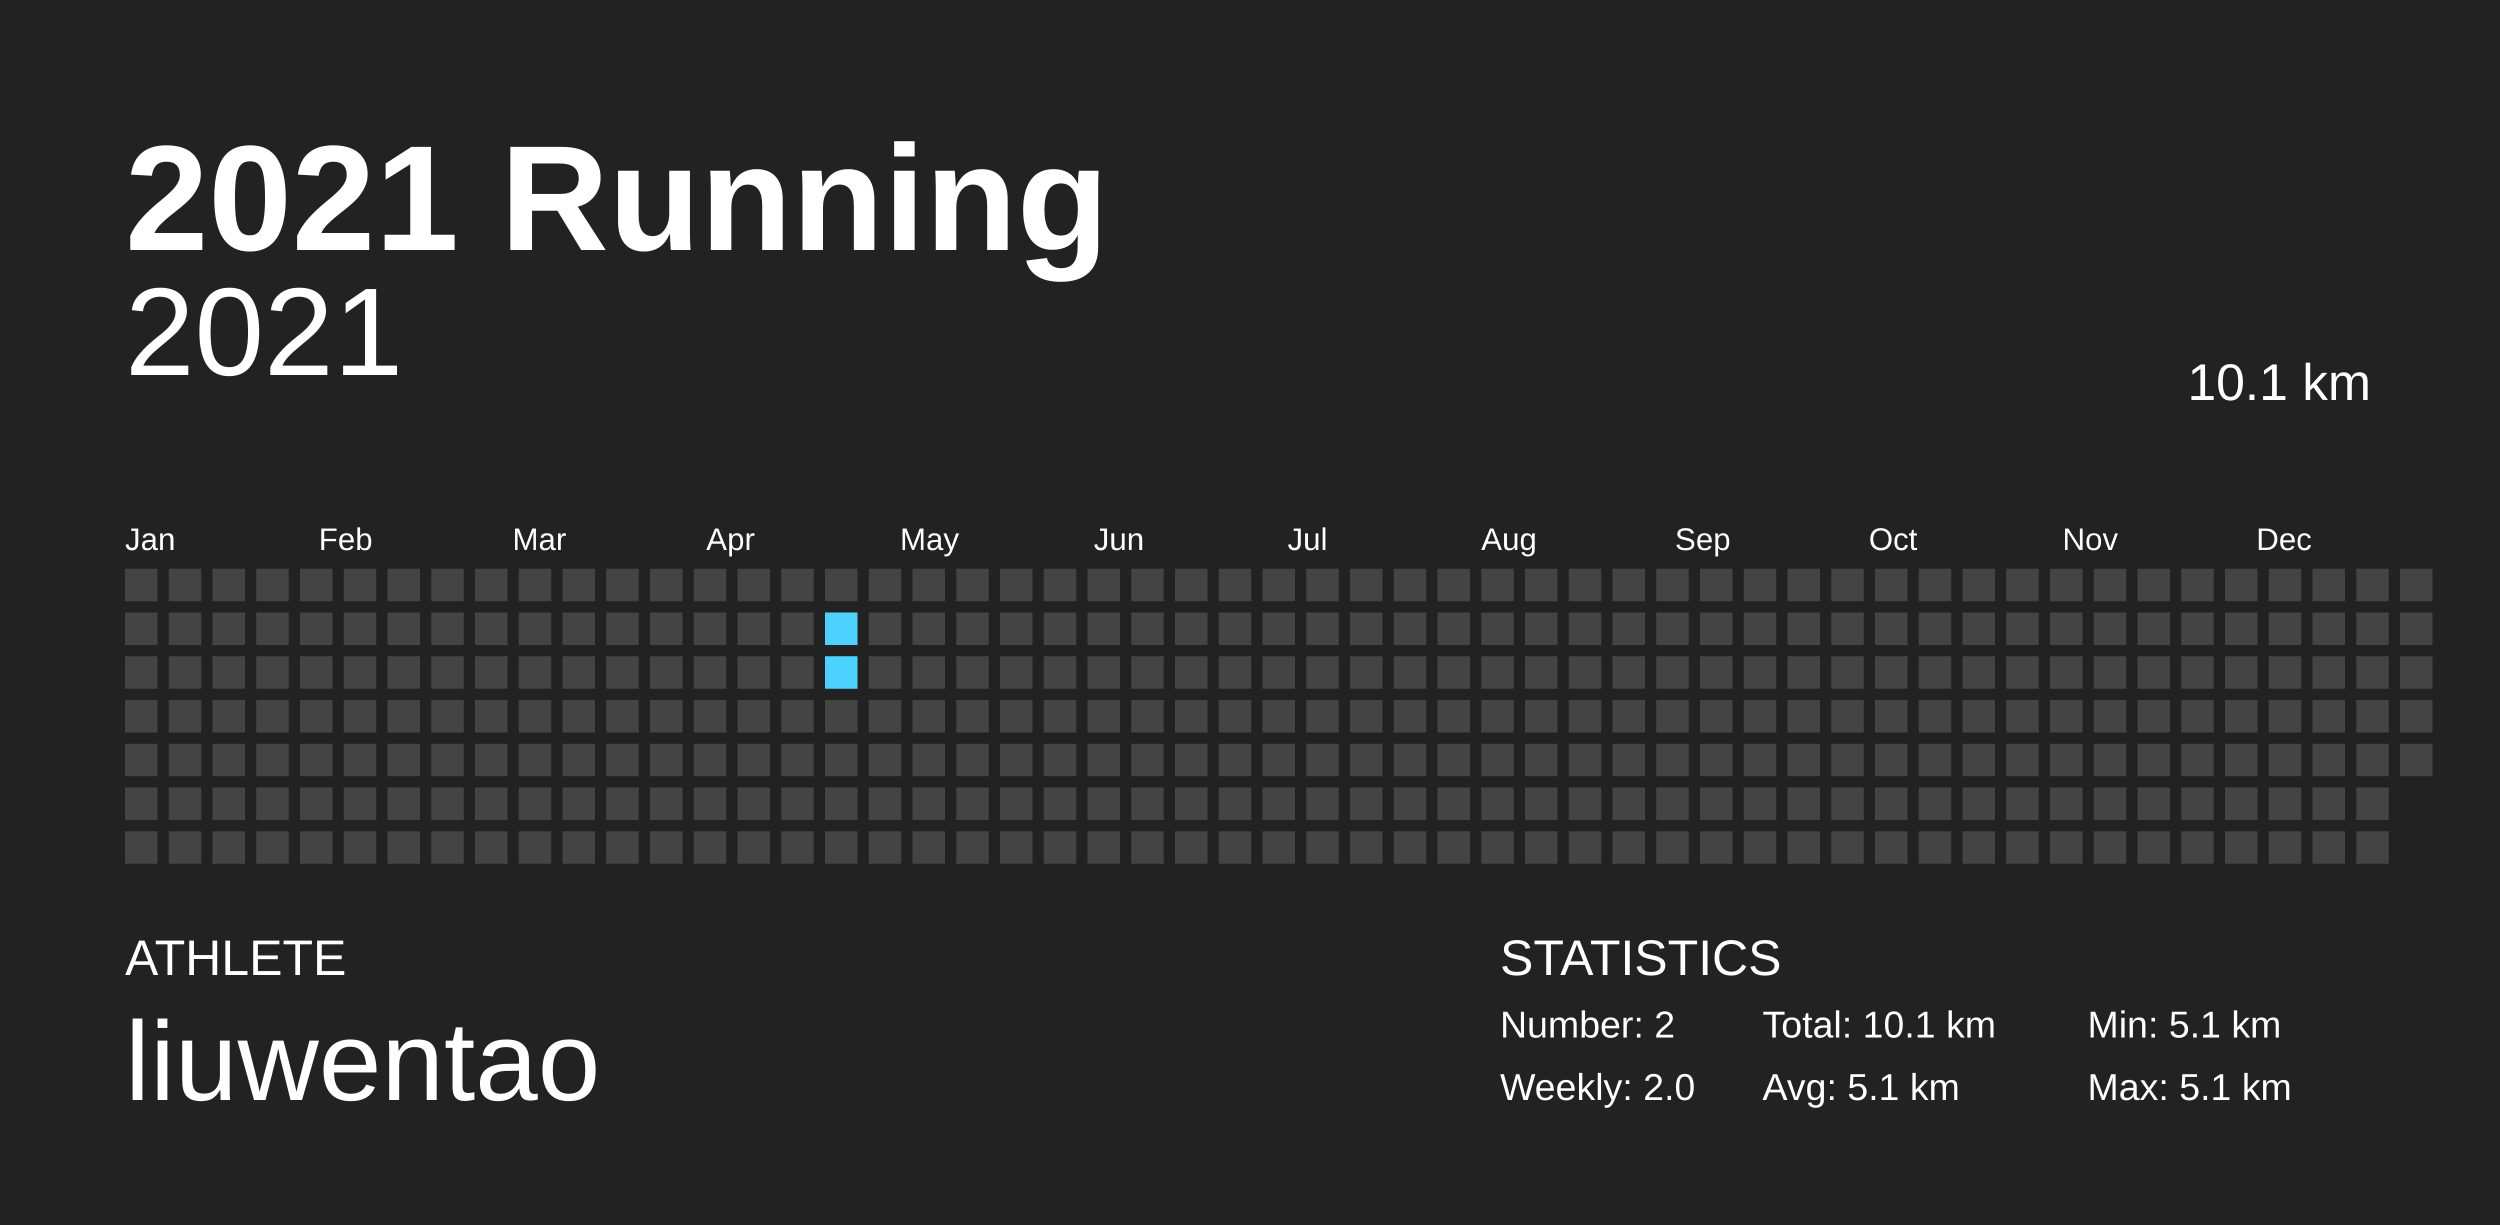
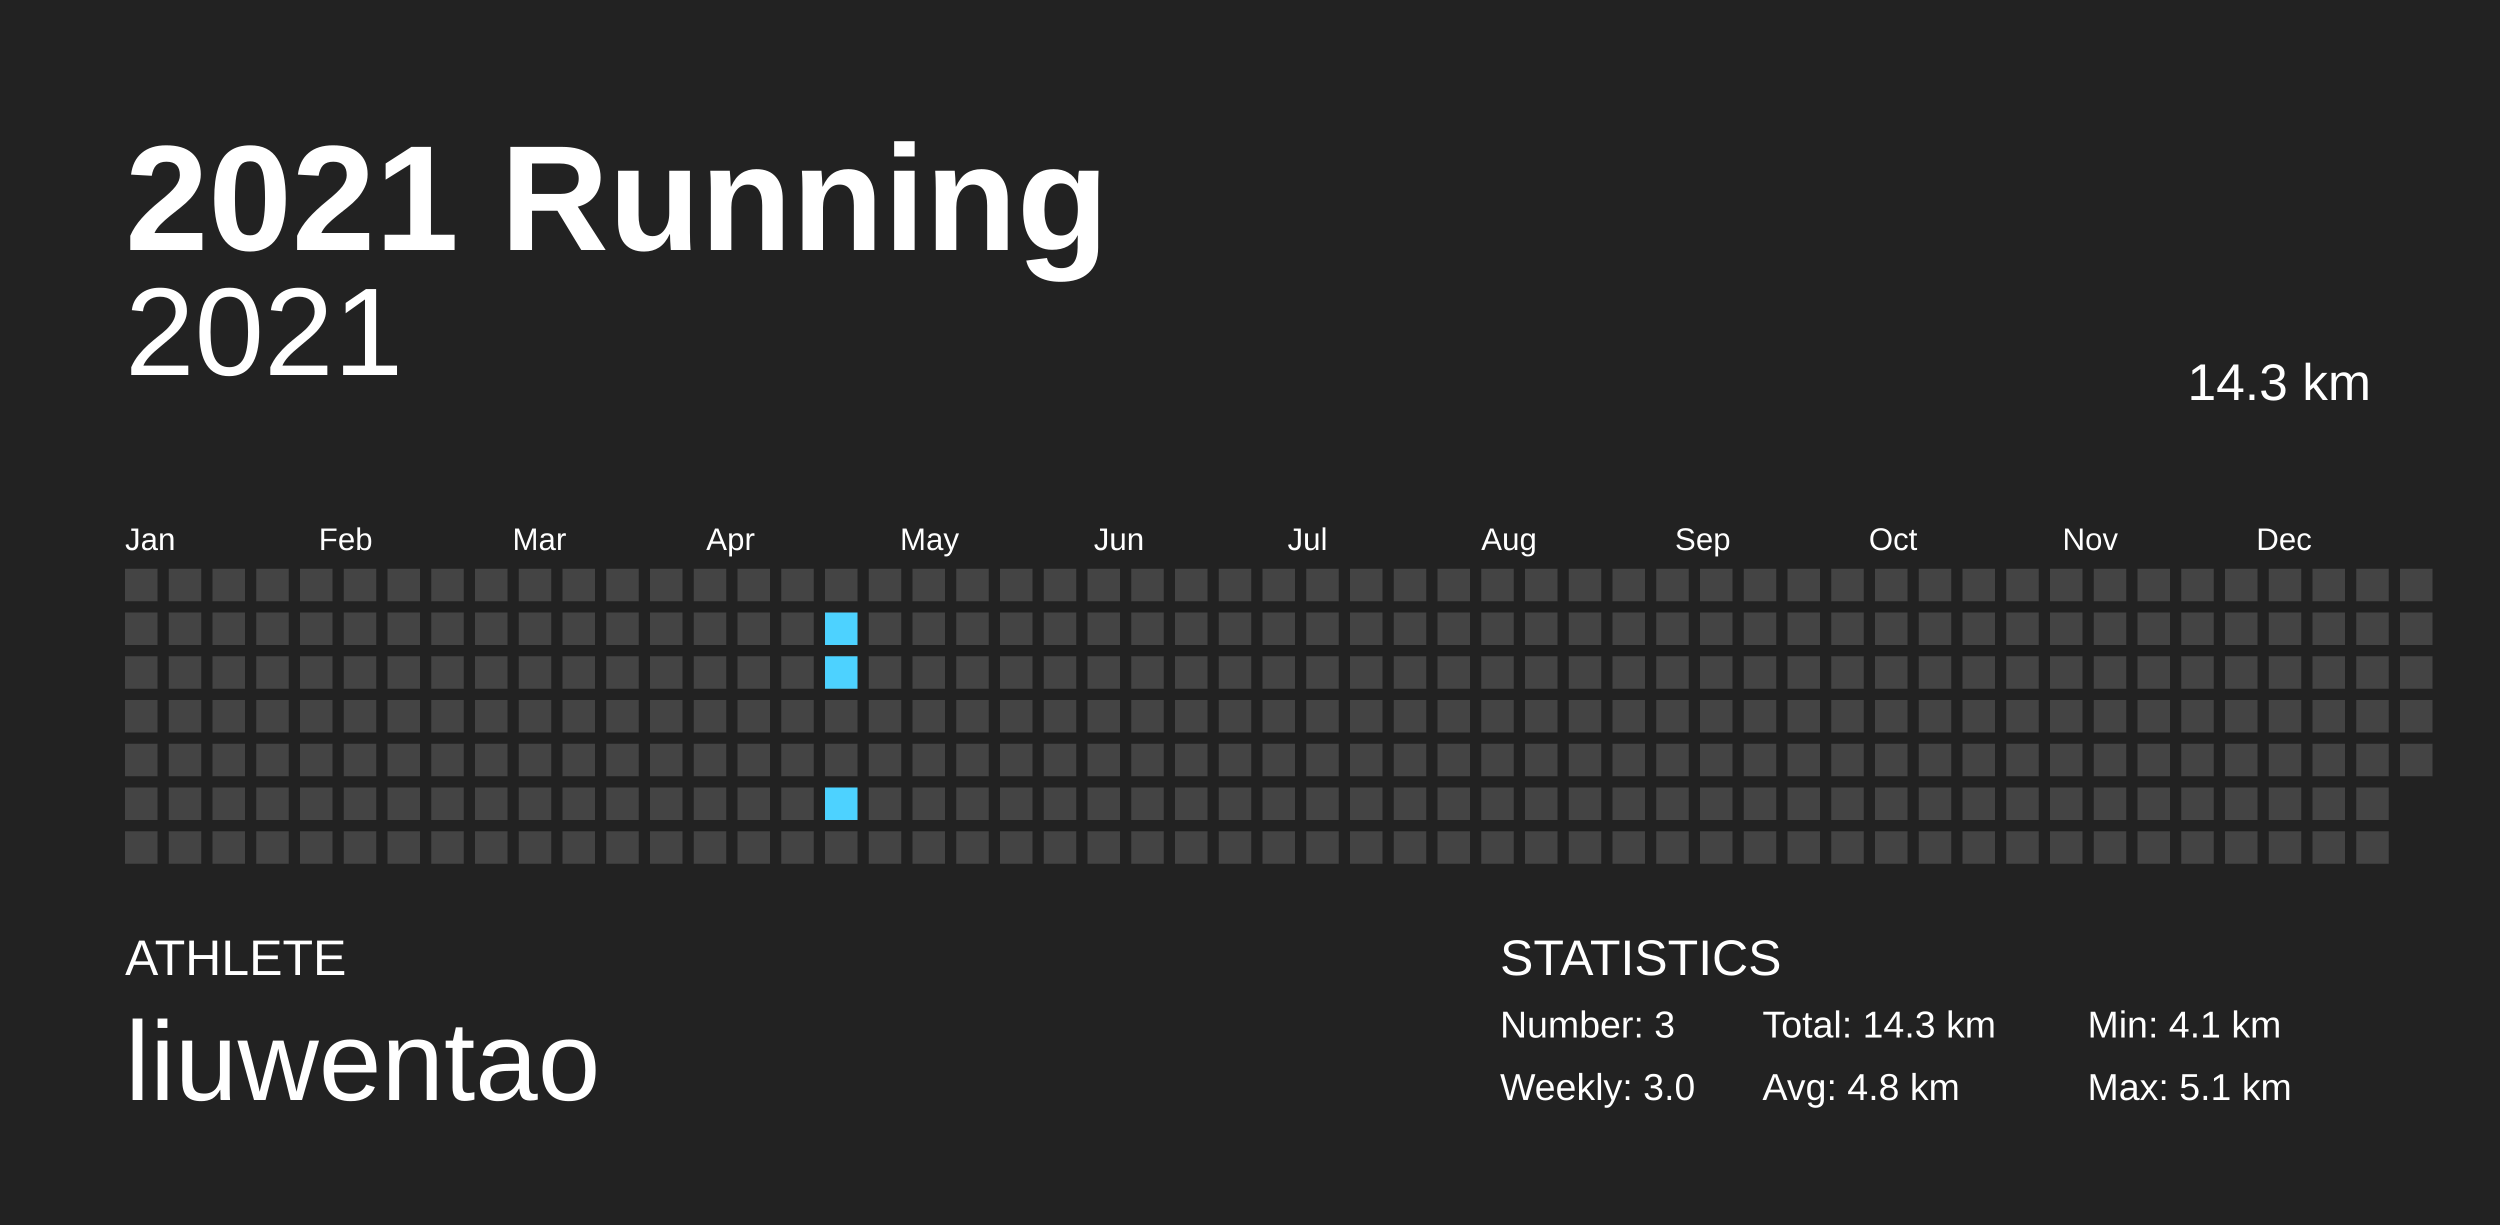
<svg xmlns="http://www.w3.org/2000/svg" baseProfile="full" height="98mm" version="1.1" viewBox="0,0,200,98" width="200mm">
  <defs />
  <rect fill="#222222" height="98" width="200" x="0" y="0" />
  <text fill="#FFFFFF" style="font-size:12px; font-family:Arial; font-weight:bold;" x="10" y="20">2021 Running</text>
  <text fill="#FFFFFF" style="font-size:4px; font-family:Arial" x="10" y="78">ATHLETE</text>
  <text fill="#FFFFFF" style="font-size:9px; font-family:Arial" x="10" y="88">liuwentao</text>
  <text fill="#FFFFFF" style="font-size:4px; font-family:Arial" x="120" y="78">STATISTICS</text>
-   <text fill="#FFFFFF" style="font-size:3px; font-family:Arial" x="120" y="83">Number: 2</text>
-   <text fill="#FFFFFF" style="font-size:3px; font-family:Arial" x="120" y="88">Weekly: 2.0</text>
-   <text fill="#FFFFFF" style="font-size:3px; font-family:Arial" x="141" y="83">Total: 10.1 km</text>
-   <text fill="#FFFFFF" style="font-size:3px; font-family:Arial" x="141" y="88">Avg: 5.1 km</text>
-   <text fill="#FFFFFF" style="font-size:3px; font-family:Arial" x="167" y="83">Min: 5.1 km</text>
+   <text fill="#FFFFFF" style="font-size:3px; font-family:Arial" x="120" y="83">Number: 3</text>
+   <text fill="#FFFFFF" style="font-size:3px; font-family:Arial" x="120" y="88">Weekly: 3.0</text>
+   <text fill="#FFFFFF" style="font-size:3px; font-family:Arial" x="141" y="83">Total: 14.3 km</text>
+   <text fill="#FFFFFF" style="font-size:3px; font-family:Arial" x="141" y="88">Avg: 4.8 km</text>
+   <text fill="#FFFFFF" style="font-size:3px; font-family:Arial" x="167" y="83">Min: 4.1 km</text>
  <text fill="#FFFFFF" style="font-size:3px; font-family:Arial" x="167" y="88">Max: 5.1 km</text>
  <text alignment-baseline="hanging" fill="#FFFFFF" style="font-size:10.0px; font-family:Arial;" x="10" y="30">2021</text>
-   <text alignment-baseline="hanging" fill="#FFFFFF" style="font-size:4.125px; font-family:Arial;" x="175" y="32">10.1 km</text>
+   <text alignment-baseline="hanging" fill="#FFFFFF" style="font-size:4.125px; font-family:Arial;" x="175" y="32">14.3 km</text>
  <text fill="#FFFFFF" style="font-size:2.5px; font-family:Arial" x="10.0" y="44">Jan</text>
  <text fill="#FFFFFF" style="font-size:2.5px; font-family:Arial" x="25.5" y="44">Feb</text>
  <text fill="#FFFFFF" style="font-size:2.5px; font-family:Arial" x="41.0" y="44">Mar</text>
  <text fill="#FFFFFF" style="font-size:2.5px; font-family:Arial" x="56.5" y="44">Apr</text>
  <text fill="#FFFFFF" style="font-size:2.5px; font-family:Arial" x="72.0" y="44">May</text>
  <text fill="#FFFFFF" style="font-size:2.5px; font-family:Arial" x="87.5" y="44">Jun</text>
  <text fill="#FFFFFF" style="font-size:2.5px; font-family:Arial" x="103.0" y="44">Jul</text>
  <text fill="#FFFFFF" style="font-size:2.5px; font-family:Arial" x="118.5" y="44">Aug</text>
  <text fill="#FFFFFF" style="font-size:2.5px; font-family:Arial" x="134.0" y="44">Sep</text>
  <text fill="#FFFFFF" style="font-size:2.5px; font-family:Arial" x="149.5" y="44">Oct</text>
  <text fill="#FFFFFF" style="font-size:2.5px; font-family:Arial" x="165.0" y="44">Nov</text>
  <text fill="#FFFFFF" style="font-size:2.5px; font-family:Arial" x="180.5" y="44">Dec</text>
  <rect fill="#444444" height="2.6" width="2.6" x="10.0" y="45.5" />
  <rect fill="#444444" height="2.6" width="2.6" x="10.0" y="49.0" />
  <rect fill="#444444" height="2.6" width="2.6" x="10.0" y="52.5" />
  <rect fill="#444444" height="2.6" width="2.6" x="10.0" y="56.0" />
  <rect fill="#444444" height="2.6" width="2.6" x="10.0" y="59.5" />
  <rect fill="#444444" height="2.6" width="2.6" x="10.0" y="63.0" />
  <rect fill="#444444" height="2.6" width="2.6" x="10.0" y="66.5" />
  <rect fill="#444444" height="2.6" width="2.6" x="13.5" y="45.5" />
  <rect fill="#444444" height="2.6" width="2.6" x="13.5" y="49.0" />
  <rect fill="#444444" height="2.6" width="2.6" x="13.5" y="52.5" />
  <rect fill="#444444" height="2.6" width="2.6" x="13.5" y="56.0" />
  <rect fill="#444444" height="2.6" width="2.6" x="13.5" y="59.5" />
  <rect fill="#444444" height="2.6" width="2.6" x="13.5" y="63.0" />
  <rect fill="#444444" height="2.6" width="2.6" x="13.5" y="66.5" />
  <rect fill="#444444" height="2.6" width="2.6" x="17.0" y="45.5" />
  <rect fill="#444444" height="2.6" width="2.6" x="17.0" y="49.0" />
  <rect fill="#444444" height="2.6" width="2.6" x="17.0" y="52.5" />
  <rect fill="#444444" height="2.6" width="2.6" x="17.0" y="56.0" />
  <rect fill="#444444" height="2.6" width="2.6" x="17.0" y="59.5" />
  <rect fill="#444444" height="2.6" width="2.6" x="17.0" y="63.0" />
  <rect fill="#444444" height="2.6" width="2.6" x="17.0" y="66.5" />
  <rect fill="#444444" height="2.6" width="2.6" x="20.5" y="45.5" />
  <rect fill="#444444" height="2.6" width="2.6" x="20.5" y="49.0" />
  <rect fill="#444444" height="2.6" width="2.6" x="20.5" y="52.5" />
  <rect fill="#444444" height="2.6" width="2.6" x="20.5" y="56.0" />
  <rect fill="#444444" height="2.6" width="2.6" x="20.5" y="59.5" />
  <rect fill="#444444" height="2.6" width="2.6" x="20.5" y="63.0" />
  <rect fill="#444444" height="2.6" width="2.6" x="20.5" y="66.5" />
  <rect fill="#444444" height="2.6" width="2.6" x="24.0" y="45.5" />
  <rect fill="#444444" height="2.6" width="2.6" x="24.0" y="49.0" />
  <rect fill="#444444" height="2.6" width="2.6" x="24.0" y="52.5" />
  <rect fill="#444444" height="2.6" width="2.6" x="24.0" y="56.0" />
  <rect fill="#444444" height="2.6" width="2.6" x="24.0" y="59.5" />
  <rect fill="#444444" height="2.6" width="2.6" x="24.0" y="63.0" />
  <rect fill="#444444" height="2.6" width="2.6" x="24.0" y="66.5" />
  <rect fill="#444444" height="2.6" width="2.6" x="27.5" y="45.5" />
  <rect fill="#444444" height="2.6" width="2.6" x="27.5" y="49.0" />
  <rect fill="#444444" height="2.6" width="2.6" x="27.5" y="52.5" />
  <rect fill="#444444" height="2.6" width="2.6" x="27.5" y="56.0" />
  <rect fill="#444444" height="2.6" width="2.6" x="27.5" y="59.5" />
  <rect fill="#444444" height="2.6" width="2.6" x="27.5" y="63.0" />
  <rect fill="#444444" height="2.6" width="2.6" x="27.5" y="66.5" />
  <rect fill="#444444" height="2.6" width="2.6" x="31.0" y="45.5" />
  <rect fill="#444444" height="2.6" width="2.6" x="31.0" y="49.0" />
  <rect fill="#444444" height="2.6" width="2.6" x="31.0" y="52.5" />
  <rect fill="#444444" height="2.6" width="2.6" x="31.0" y="56.0" />
  <rect fill="#444444" height="2.6" width="2.6" x="31.0" y="59.5" />
  <rect fill="#444444" height="2.6" width="2.6" x="31.0" y="63.0" />
  <rect fill="#444444" height="2.6" width="2.6" x="31.0" y="66.5" />
  <rect fill="#444444" height="2.6" width="2.6" x="34.5" y="45.5" />
  <rect fill="#444444" height="2.6" width="2.6" x="34.5" y="49.0" />
  <rect fill="#444444" height="2.6" width="2.6" x="34.5" y="52.5" />
  <rect fill="#444444" height="2.6" width="2.6" x="34.5" y="56.0" />
  <rect fill="#444444" height="2.6" width="2.6" x="34.5" y="59.5" />
  <rect fill="#444444" height="2.6" width="2.6" x="34.5" y="63.0" />
  <rect fill="#444444" height="2.6" width="2.6" x="34.5" y="66.5" />
  <rect fill="#444444" height="2.6" width="2.6" x="38.0" y="45.5" />
  <rect fill="#444444" height="2.6" width="2.6" x="38.0" y="49.0" />
  <rect fill="#444444" height="2.6" width="2.6" x="38.0" y="52.5" />
  <rect fill="#444444" height="2.6" width="2.6" x="38.0" y="56.0" />
  <rect fill="#444444" height="2.6" width="2.6" x="38.0" y="59.5" />
  <rect fill="#444444" height="2.6" width="2.6" x="38.0" y="63.0" />
  <rect fill="#444444" height="2.6" width="2.6" x="38.0" y="66.5" />
  <rect fill="#444444" height="2.6" width="2.6" x="41.5" y="45.5" />
  <rect fill="#444444" height="2.6" width="2.6" x="41.5" y="49.0" />
  <rect fill="#444444" height="2.6" width="2.6" x="41.5" y="52.5" />
  <rect fill="#444444" height="2.6" width="2.6" x="41.5" y="56.0" />
  <rect fill="#444444" height="2.6" width="2.6" x="41.5" y="59.5" />
  <rect fill="#444444" height="2.6" width="2.6" x="41.5" y="63.0" />
  <rect fill="#444444" height="2.6" width="2.6" x="41.5" y="66.5" />
  <rect fill="#444444" height="2.6" width="2.6" x="45.0" y="45.5" />
  <rect fill="#444444" height="2.6" width="2.6" x="45.0" y="49.0" />
  <rect fill="#444444" height="2.6" width="2.6" x="45.0" y="52.5" />
  <rect fill="#444444" height="2.6" width="2.6" x="45.0" y="56.0" />
  <rect fill="#444444" height="2.6" width="2.6" x="45.0" y="59.5" />
  <rect fill="#444444" height="2.6" width="2.6" x="45.0" y="63.0" />
  <rect fill="#444444" height="2.6" width="2.6" x="45.0" y="66.5" />
  <rect fill="#444444" height="2.6" width="2.6" x="48.5" y="45.5" />
  <rect fill="#444444" height="2.6" width="2.6" x="48.5" y="49.0" />
  <rect fill="#444444" height="2.6" width="2.6" x="48.5" y="52.5" />
  <rect fill="#444444" height="2.6" width="2.6" x="48.5" y="56.0" />
  <rect fill="#444444" height="2.6" width="2.6" x="48.5" y="59.5" />
  <rect fill="#444444" height="2.6" width="2.6" x="48.5" y="63.0" />
  <rect fill="#444444" height="2.6" width="2.6" x="48.5" y="66.5" />
  <rect fill="#444444" height="2.6" width="2.6" x="52.0" y="45.5" />
  <rect fill="#444444" height="2.6" width="2.6" x="52.0" y="49.0" />
  <rect fill="#444444" height="2.6" width="2.6" x="52.0" y="52.5" />
  <rect fill="#444444" height="2.6" width="2.6" x="52.0" y="56.0" />
  <rect fill="#444444" height="2.6" width="2.6" x="52.0" y="59.5" />
  <rect fill="#444444" height="2.6" width="2.6" x="52.0" y="63.0" />
  <rect fill="#444444" height="2.6" width="2.6" x="52.0" y="66.5" />
  <rect fill="#444444" height="2.6" width="2.6" x="55.5" y="45.5" />
  <rect fill="#444444" height="2.6" width="2.6" x="55.5" y="49.0" />
  <rect fill="#444444" height="2.6" width="2.6" x="55.5" y="52.5" />
  <rect fill="#444444" height="2.6" width="2.6" x="55.5" y="56.0" />
  <rect fill="#444444" height="2.6" width="2.6" x="55.5" y="59.5" />
  <rect fill="#444444" height="2.6" width="2.6" x="55.5" y="63.0" />
  <rect fill="#444444" height="2.6" width="2.6" x="55.5" y="66.5" />
  <rect fill="#444444" height="2.6" width="2.6" x="59.0" y="45.5" />
  <rect fill="#444444" height="2.6" width="2.6" x="59.0" y="49.0" />
  <rect fill="#444444" height="2.6" width="2.6" x="59.0" y="52.5" />
  <rect fill="#444444" height="2.6" width="2.6" x="59.0" y="56.0" />
  <rect fill="#444444" height="2.6" width="2.6" x="59.0" y="59.5" />
  <rect fill="#444444" height="2.6" width="2.6" x="59.0" y="63.0" />
  <rect fill="#444444" height="2.6" width="2.6" x="59.0" y="66.5" />
  <rect fill="#444444" height="2.6" width="2.6" x="62.5" y="45.5" />
  <rect fill="#444444" height="2.6" width="2.6" x="62.5" y="49.0" />
  <rect fill="#444444" height="2.6" width="2.6" x="62.5" y="52.5" />
  <rect fill="#444444" height="2.6" width="2.6" x="62.5" y="56.0" />
  <rect fill="#444444" height="2.6" width="2.6" x="62.5" y="59.5" />
  <rect fill="#444444" height="2.6" width="2.6" x="62.5" y="63.0" />
  <rect fill="#444444" height="2.6" width="2.6" x="62.5" y="66.5" />
  <rect fill="#444444" height="2.6" width="2.6" x="66.0" y="45.5" />
  <rect fill="#4dd2ff" height="2.6" width="2.6" x="66.0" y="49.0" />
  <rect fill="#4dd2ff" height="2.6" width="2.6" x="66.0" y="52.5" />
  <rect fill="#444444" height="2.6" width="2.6" x="66.0" y="56.0" />
  <rect fill="#444444" height="2.6" width="2.6" x="66.0" y="59.5" />
-   <rect fill="#444444" height="2.6" width="2.6" x="66.0" y="63.0" />
+   <rect fill="#4dd2ff" height="2.6" width="2.6" x="66.0" y="63.0" />
  <rect fill="#444444" height="2.6" width="2.6" x="66.0" y="66.5" />
  <rect fill="#444444" height="2.6" width="2.6" x="69.5" y="45.5" />
  <rect fill="#444444" height="2.6" width="2.6" x="69.5" y="49.0" />
  <rect fill="#444444" height="2.6" width="2.6" x="69.5" y="52.5" />
  <rect fill="#444444" height="2.6" width="2.6" x="69.5" y="56.0" />
  <rect fill="#444444" height="2.6" width="2.6" x="69.5" y="59.5" />
  <rect fill="#444444" height="2.6" width="2.6" x="69.5" y="63.0" />
  <rect fill="#444444" height="2.6" width="2.6" x="69.5" y="66.5" />
  <rect fill="#444444" height="2.6" width="2.6" x="73.0" y="45.5" />
  <rect fill="#444444" height="2.6" width="2.6" x="73.0" y="49.0" />
  <rect fill="#444444" height="2.6" width="2.6" x="73.0" y="52.5" />
  <rect fill="#444444" height="2.6" width="2.6" x="73.0" y="56.0" />
  <rect fill="#444444" height="2.6" width="2.6" x="73.0" y="59.5" />
  <rect fill="#444444" height="2.6" width="2.6" x="73.0" y="63.0" />
  <rect fill="#444444" height="2.6" width="2.6" x="73.0" y="66.5" />
  <rect fill="#444444" height="2.6" width="2.6" x="76.5" y="45.5" />
  <rect fill="#444444" height="2.6" width="2.6" x="76.5" y="49.0" />
  <rect fill="#444444" height="2.6" width="2.6" x="76.5" y="52.5" />
  <rect fill="#444444" height="2.6" width="2.6" x="76.5" y="56.0" />
  <rect fill="#444444" height="2.6" width="2.6" x="76.5" y="59.5" />
  <rect fill="#444444" height="2.6" width="2.6" x="76.5" y="63.0" />
  <rect fill="#444444" height="2.6" width="2.6" x="76.5" y="66.5" />
  <rect fill="#444444" height="2.6" width="2.6" x="80.0" y="45.5" />
  <rect fill="#444444" height="2.6" width="2.6" x="80.0" y="49.0" />
  <rect fill="#444444" height="2.6" width="2.6" x="80.0" y="52.5" />
  <rect fill="#444444" height="2.6" width="2.6" x="80.0" y="56.0" />
  <rect fill="#444444" height="2.6" width="2.6" x="80.0" y="59.5" />
  <rect fill="#444444" height="2.6" width="2.6" x="80.0" y="63.0" />
  <rect fill="#444444" height="2.6" width="2.6" x="80.0" y="66.5" />
  <rect fill="#444444" height="2.6" width="2.6" x="83.5" y="45.5" />
  <rect fill="#444444" height="2.6" width="2.6" x="83.5" y="49.0" />
  <rect fill="#444444" height="2.6" width="2.6" x="83.5" y="52.5" />
  <rect fill="#444444" height="2.6" width="2.6" x="83.5" y="56.0" />
  <rect fill="#444444" height="2.6" width="2.6" x="83.5" y="59.5" />
  <rect fill="#444444" height="2.6" width="2.6" x="83.5" y="63.0" />
  <rect fill="#444444" height="2.6" width="2.6" x="83.5" y="66.5" />
  <rect fill="#444444" height="2.6" width="2.6" x="87.0" y="45.5" />
  <rect fill="#444444" height="2.6" width="2.6" x="87.0" y="49.0" />
  <rect fill="#444444" height="2.6" width="2.6" x="87.0" y="52.5" />
  <rect fill="#444444" height="2.6" width="2.6" x="87.0" y="56.0" />
  <rect fill="#444444" height="2.6" width="2.6" x="87.0" y="59.5" />
  <rect fill="#444444" height="2.6" width="2.6" x="87.0" y="63.0" />
  <rect fill="#444444" height="2.6" width="2.6" x="87.0" y="66.5" />
  <rect fill="#444444" height="2.6" width="2.6" x="90.5" y="45.5" />
  <rect fill="#444444" height="2.6" width="2.6" x="90.5" y="49.0" />
  <rect fill="#444444" height="2.6" width="2.6" x="90.5" y="52.5" />
  <rect fill="#444444" height="2.6" width="2.6" x="90.5" y="56.0" />
  <rect fill="#444444" height="2.6" width="2.6" x="90.5" y="59.5" />
  <rect fill="#444444" height="2.6" width="2.6" x="90.5" y="63.0" />
  <rect fill="#444444" height="2.6" width="2.6" x="90.5" y="66.5" />
  <rect fill="#444444" height="2.6" width="2.6" x="94.0" y="45.5" />
  <rect fill="#444444" height="2.6" width="2.6" x="94.0" y="49.0" />
  <rect fill="#444444" height="2.6" width="2.6" x="94.0" y="52.5" />
  <rect fill="#444444" height="2.6" width="2.6" x="94.0" y="56.0" />
  <rect fill="#444444" height="2.6" width="2.6" x="94.0" y="59.5" />
  <rect fill="#444444" height="2.6" width="2.6" x="94.0" y="63.0" />
  <rect fill="#444444" height="2.6" width="2.6" x="94.0" y="66.5" />
  <rect fill="#444444" height="2.6" width="2.6" x="97.5" y="45.5" />
  <rect fill="#444444" height="2.6" width="2.6" x="97.5" y="49.0" />
  <rect fill="#444444" height="2.6" width="2.6" x="97.5" y="52.5" />
  <rect fill="#444444" height="2.6" width="2.6" x="97.5" y="56.0" />
  <rect fill="#444444" height="2.6" width="2.6" x="97.5" y="59.5" />
  <rect fill="#444444" height="2.6" width="2.6" x="97.5" y="63.0" />
  <rect fill="#444444" height="2.6" width="2.6" x="97.5" y="66.5" />
  <rect fill="#444444" height="2.6" width="2.6" x="101.0" y="45.5" />
  <rect fill="#444444" height="2.6" width="2.6" x="101.0" y="49.0" />
  <rect fill="#444444" height="2.6" width="2.6" x="101.0" y="52.5" />
  <rect fill="#444444" height="2.6" width="2.6" x="101.0" y="56.0" />
  <rect fill="#444444" height="2.6" width="2.6" x="101.0" y="59.5" />
  <rect fill="#444444" height="2.6" width="2.6" x="101.0" y="63.0" />
  <rect fill="#444444" height="2.6" width="2.6" x="101.0" y="66.5" />
  <rect fill="#444444" height="2.6" width="2.6" x="104.5" y="45.5" />
  <rect fill="#444444" height="2.6" width="2.6" x="104.5" y="49.0" />
  <rect fill="#444444" height="2.6" width="2.6" x="104.5" y="52.5" />
  <rect fill="#444444" height="2.6" width="2.6" x="104.5" y="56.0" />
  <rect fill="#444444" height="2.6" width="2.6" x="104.5" y="59.5" />
  <rect fill="#444444" height="2.6" width="2.6" x="104.5" y="63.0" />
  <rect fill="#444444" height="2.6" width="2.6" x="104.5" y="66.5" />
  <rect fill="#444444" height="2.6" width="2.6" x="108.0" y="45.5" />
  <rect fill="#444444" height="2.6" width="2.6" x="108.0" y="49.0" />
  <rect fill="#444444" height="2.6" width="2.6" x="108.0" y="52.5" />
  <rect fill="#444444" height="2.6" width="2.6" x="108.0" y="56.0" />
  <rect fill="#444444" height="2.6" width="2.6" x="108.0" y="59.5" />
  <rect fill="#444444" height="2.6" width="2.6" x="108.0" y="63.0" />
  <rect fill="#444444" height="2.6" width="2.6" x="108.0" y="66.5" />
  <rect fill="#444444" height="2.6" width="2.6" x="111.5" y="45.5" />
  <rect fill="#444444" height="2.6" width="2.6" x="111.5" y="49.0" />
  <rect fill="#444444" height="2.6" width="2.6" x="111.5" y="52.5" />
  <rect fill="#444444" height="2.6" width="2.6" x="111.5" y="56.0" />
  <rect fill="#444444" height="2.6" width="2.6" x="111.5" y="59.5" />
  <rect fill="#444444" height="2.6" width="2.6" x="111.5" y="63.0" />
  <rect fill="#444444" height="2.6" width="2.6" x="111.5" y="66.5" />
  <rect fill="#444444" height="2.6" width="2.6" x="115.0" y="45.5" />
  <rect fill="#444444" height="2.6" width="2.6" x="115.0" y="49.0" />
  <rect fill="#444444" height="2.6" width="2.6" x="115.0" y="52.5" />
  <rect fill="#444444" height="2.6" width="2.6" x="115.0" y="56.0" />
  <rect fill="#444444" height="2.6" width="2.6" x="115.0" y="59.5" />
  <rect fill="#444444" height="2.6" width="2.6" x="115.0" y="63.0" />
  <rect fill="#444444" height="2.6" width="2.6" x="115.0" y="66.5" />
  <rect fill="#444444" height="2.6" width="2.6" x="118.5" y="45.5" />
  <rect fill="#444444" height="2.6" width="2.6" x="118.5" y="49.0" />
  <rect fill="#444444" height="2.6" width="2.6" x="118.5" y="52.5" />
  <rect fill="#444444" height="2.6" width="2.6" x="118.5" y="56.0" />
  <rect fill="#444444" height="2.6" width="2.6" x="118.5" y="59.5" />
  <rect fill="#444444" height="2.6" width="2.6" x="118.5" y="63.0" />
  <rect fill="#444444" height="2.6" width="2.6" x="118.5" y="66.5" />
  <rect fill="#444444" height="2.6" width="2.6" x="122.0" y="45.5" />
  <rect fill="#444444" height="2.6" width="2.6" x="122.0" y="49.0" />
  <rect fill="#444444" height="2.6" width="2.6" x="122.0" y="52.5" />
  <rect fill="#444444" height="2.6" width="2.6" x="122.0" y="56.0" />
  <rect fill="#444444" height="2.6" width="2.6" x="122.0" y="59.5" />
  <rect fill="#444444" height="2.6" width="2.6" x="122.0" y="63.0" />
  <rect fill="#444444" height="2.6" width="2.6" x="122.0" y="66.5" />
  <rect fill="#444444" height="2.6" width="2.6" x="125.5" y="45.5" />
  <rect fill="#444444" height="2.6" width="2.6" x="125.5" y="49.0" />
  <rect fill="#444444" height="2.6" width="2.6" x="125.5" y="52.5" />
  <rect fill="#444444" height="2.6" width="2.6" x="125.5" y="56.0" />
  <rect fill="#444444" height="2.6" width="2.6" x="125.5" y="59.5" />
  <rect fill="#444444" height="2.6" width="2.6" x="125.5" y="63.0" />
  <rect fill="#444444" height="2.6" width="2.6" x="125.5" y="66.5" />
  <rect fill="#444444" height="2.6" width="2.6" x="129.0" y="45.5" />
  <rect fill="#444444" height="2.6" width="2.6" x="129.0" y="49.0" />
  <rect fill="#444444" height="2.6" width="2.6" x="129.0" y="52.5" />
  <rect fill="#444444" height="2.6" width="2.6" x="129.0" y="56.0" />
  <rect fill="#444444" height="2.6" width="2.6" x="129.0" y="59.5" />
  <rect fill="#444444" height="2.6" width="2.6" x="129.0" y="63.0" />
  <rect fill="#444444" height="2.6" width="2.6" x="129.0" y="66.5" />
  <rect fill="#444444" height="2.6" width="2.6" x="132.5" y="45.5" />
  <rect fill="#444444" height="2.6" width="2.6" x="132.5" y="49.0" />
  <rect fill="#444444" height="2.6" width="2.6" x="132.5" y="52.5" />
  <rect fill="#444444" height="2.6" width="2.6" x="132.5" y="56.0" />
  <rect fill="#444444" height="2.6" width="2.6" x="132.5" y="59.5" />
  <rect fill="#444444" height="2.6" width="2.6" x="132.5" y="63.0" />
  <rect fill="#444444" height="2.6" width="2.6" x="132.5" y="66.5" />
  <rect fill="#444444" height="2.6" width="2.6" x="136.0" y="45.5" />
  <rect fill="#444444" height="2.6" width="2.6" x="136.0" y="49.0" />
  <rect fill="#444444" height="2.6" width="2.6" x="136.0" y="52.5" />
  <rect fill="#444444" height="2.6" width="2.6" x="136.0" y="56.0" />
  <rect fill="#444444" height="2.6" width="2.6" x="136.0" y="59.5" />
  <rect fill="#444444" height="2.6" width="2.6" x="136.0" y="63.0" />
  <rect fill="#444444" height="2.6" width="2.6" x="136.0" y="66.5" />
  <rect fill="#444444" height="2.6" width="2.6" x="139.5" y="45.5" />
  <rect fill="#444444" height="2.6" width="2.6" x="139.5" y="49.0" />
  <rect fill="#444444" height="2.6" width="2.6" x="139.5" y="52.5" />
  <rect fill="#444444" height="2.6" width="2.6" x="139.5" y="56.0" />
  <rect fill="#444444" height="2.6" width="2.6" x="139.5" y="59.5" />
  <rect fill="#444444" height="2.6" width="2.6" x="139.5" y="63.0" />
  <rect fill="#444444" height="2.6" width="2.6" x="139.5" y="66.5" />
  <rect fill="#444444" height="2.6" width="2.6" x="143.0" y="45.5" />
  <rect fill="#444444" height="2.6" width="2.6" x="143.0" y="49.0" />
  <rect fill="#444444" height="2.6" width="2.6" x="143.0" y="52.5" />
  <rect fill="#444444" height="2.6" width="2.6" x="143.0" y="56.0" />
  <rect fill="#444444" height="2.6" width="2.6" x="143.0" y="59.5" />
  <rect fill="#444444" height="2.6" width="2.6" x="143.0" y="63.0" />
  <rect fill="#444444" height="2.6" width="2.6" x="143.0" y="66.5" />
  <rect fill="#444444" height="2.6" width="2.6" x="146.5" y="45.5" />
  <rect fill="#444444" height="2.6" width="2.6" x="146.5" y="49.0" />
  <rect fill="#444444" height="2.6" width="2.6" x="146.5" y="52.5" />
  <rect fill="#444444" height="2.6" width="2.6" x="146.5" y="56.0" />
  <rect fill="#444444" height="2.6" width="2.6" x="146.5" y="59.5" />
  <rect fill="#444444" height="2.6" width="2.6" x="146.5" y="63.0" />
  <rect fill="#444444" height="2.6" width="2.6" x="146.5" y="66.5" />
  <rect fill="#444444" height="2.6" width="2.6" x="150.0" y="45.5" />
  <rect fill="#444444" height="2.6" width="2.6" x="150.0" y="49.0" />
  <rect fill="#444444" height="2.6" width="2.6" x="150.0" y="52.5" />
  <rect fill="#444444" height="2.6" width="2.6" x="150.0" y="56.0" />
  <rect fill="#444444" height="2.6" width="2.6" x="150.0" y="59.5" />
  <rect fill="#444444" height="2.6" width="2.6" x="150.0" y="63.0" />
  <rect fill="#444444" height="2.6" width="2.6" x="150.0" y="66.5" />
  <rect fill="#444444" height="2.6" width="2.6" x="153.5" y="45.5" />
  <rect fill="#444444" height="2.6" width="2.6" x="153.5" y="49.0" />
  <rect fill="#444444" height="2.6" width="2.6" x="153.5" y="52.5" />
  <rect fill="#444444" height="2.6" width="2.6" x="153.5" y="56.0" />
  <rect fill="#444444" height="2.6" width="2.6" x="153.5" y="59.5" />
  <rect fill="#444444" height="2.6" width="2.6" x="153.5" y="63.0" />
  <rect fill="#444444" height="2.6" width="2.6" x="153.5" y="66.5" />
  <rect fill="#444444" height="2.6" width="2.6" x="157.0" y="45.5" />
  <rect fill="#444444" height="2.6" width="2.6" x="157.0" y="49.0" />
  <rect fill="#444444" height="2.6" width="2.6" x="157.0" y="52.5" />
  <rect fill="#444444" height="2.6" width="2.6" x="157.0" y="56.0" />
  <rect fill="#444444" height="2.6" width="2.6" x="157.0" y="59.5" />
  <rect fill="#444444" height="2.6" width="2.6" x="157.0" y="63.0" />
  <rect fill="#444444" height="2.6" width="2.6" x="157.0" y="66.5" />
  <rect fill="#444444" height="2.6" width="2.6" x="160.5" y="45.5" />
  <rect fill="#444444" height="2.6" width="2.6" x="160.5" y="49.0" />
  <rect fill="#444444" height="2.6" width="2.6" x="160.5" y="52.5" />
  <rect fill="#444444" height="2.6" width="2.6" x="160.5" y="56.0" />
  <rect fill="#444444" height="2.6" width="2.6" x="160.5" y="59.5" />
  <rect fill="#444444" height="2.6" width="2.6" x="160.5" y="63.0" />
  <rect fill="#444444" height="2.6" width="2.6" x="160.5" y="66.5" />
  <rect fill="#444444" height="2.6" width="2.6" x="164.0" y="45.5" />
  <rect fill="#444444" height="2.6" width="2.6" x="164.0" y="49.0" />
  <rect fill="#444444" height="2.6" width="2.6" x="164.0" y="52.5" />
  <rect fill="#444444" height="2.6" width="2.6" x="164.0" y="56.0" />
  <rect fill="#444444" height="2.6" width="2.6" x="164.0" y="59.5" />
  <rect fill="#444444" height="2.6" width="2.6" x="164.0" y="63.0" />
  <rect fill="#444444" height="2.6" width="2.6" x="164.0" y="66.5" />
  <rect fill="#444444" height="2.6" width="2.6" x="167.5" y="45.5" />
  <rect fill="#444444" height="2.6" width="2.6" x="167.5" y="49.0" />
  <rect fill="#444444" height="2.6" width="2.6" x="167.5" y="52.5" />
  <rect fill="#444444" height="2.6" width="2.6" x="167.5" y="56.0" />
  <rect fill="#444444" height="2.6" width="2.6" x="167.5" y="59.5" />
  <rect fill="#444444" height="2.6" width="2.6" x="167.5" y="63.0" />
  <rect fill="#444444" height="2.6" width="2.6" x="167.5" y="66.5" />
  <rect fill="#444444" height="2.6" width="2.6" x="171.0" y="45.5" />
  <rect fill="#444444" height="2.6" width="2.6" x="171.0" y="49.0" />
  <rect fill="#444444" height="2.6" width="2.6" x="171.0" y="52.5" />
  <rect fill="#444444" height="2.6" width="2.6" x="171.0" y="56.0" />
  <rect fill="#444444" height="2.6" width="2.6" x="171.0" y="59.5" />
  <rect fill="#444444" height="2.6" width="2.6" x="171.0" y="63.0" />
  <rect fill="#444444" height="2.6" width="2.6" x="171.0" y="66.5" />
  <rect fill="#444444" height="2.6" width="2.6" x="174.5" y="45.5" />
  <rect fill="#444444" height="2.6" width="2.6" x="174.5" y="49.0" />
  <rect fill="#444444" height="2.6" width="2.6" x="174.5" y="52.5" />
  <rect fill="#444444" height="2.6" width="2.6" x="174.5" y="56.0" />
  <rect fill="#444444" height="2.6" width="2.6" x="174.5" y="59.5" />
  <rect fill="#444444" height="2.6" width="2.6" x="174.5" y="63.0" />
  <rect fill="#444444" height="2.6" width="2.6" x="174.5" y="66.5" />
  <rect fill="#444444" height="2.6" width="2.6" x="178.0" y="45.5" />
  <rect fill="#444444" height="2.6" width="2.6" x="178.0" y="49.0" />
  <rect fill="#444444" height="2.6" width="2.6" x="178.0" y="52.5" />
  <rect fill="#444444" height="2.6" width="2.6" x="178.0" y="56.0" />
  <rect fill="#444444" height="2.6" width="2.6" x="178.0" y="59.5" />
  <rect fill="#444444" height="2.6" width="2.6" x="178.0" y="63.0" />
  <rect fill="#444444" height="2.6" width="2.6" x="178.0" y="66.5" />
  <rect fill="#444444" height="2.6" width="2.6" x="181.5" y="45.5" />
  <rect fill="#444444" height="2.6" width="2.6" x="181.5" y="49.0" />
  <rect fill="#444444" height="2.6" width="2.6" x="181.5" y="52.5" />
  <rect fill="#444444" height="2.6" width="2.6" x="181.5" y="56.0" />
  <rect fill="#444444" height="2.6" width="2.6" x="181.5" y="59.5" />
  <rect fill="#444444" height="2.6" width="2.6" x="181.5" y="63.0" />
  <rect fill="#444444" height="2.6" width="2.6" x="181.5" y="66.5" />
  <rect fill="#444444" height="2.6" width="2.6" x="185.0" y="45.5" />
  <rect fill="#444444" height="2.6" width="2.6" x="185.0" y="49.0" />
  <rect fill="#444444" height="2.6" width="2.6" x="185.0" y="52.5" />
  <rect fill="#444444" height="2.6" width="2.6" x="185.0" y="56.0" />
  <rect fill="#444444" height="2.6" width="2.6" x="185.0" y="59.5" />
  <rect fill="#444444" height="2.6" width="2.6" x="185.0" y="63.0" />
  <rect fill="#444444" height="2.6" width="2.6" x="185.0" y="66.5" />
  <rect fill="#444444" height="2.6" width="2.6" x="188.5" y="45.5" />
  <rect fill="#444444" height="2.6" width="2.6" x="188.5" y="49.0" />
  <rect fill="#444444" height="2.6" width="2.6" x="188.5" y="52.5" />
  <rect fill="#444444" height="2.6" width="2.6" x="188.5" y="56.0" />
  <rect fill="#444444" height="2.6" width="2.6" x="188.5" y="59.5" />
  <rect fill="#444444" height="2.6" width="2.6" x="188.5" y="63.0" />
  <rect fill="#444444" height="2.6" width="2.6" x="188.5" y="66.5" />
  <rect fill="#444444" height="2.6" width="2.6" x="192.0" y="45.5" />
  <rect fill="#444444" height="2.6" width="2.6" x="192.0" y="49.0" />
  <rect fill="#444444" height="2.6" width="2.6" x="192.0" y="52.5" />
  <rect fill="#444444" height="2.6" width="2.6" x="192.0" y="56.0" />
  <rect fill="#444444" height="2.6" width="2.6" x="192.0" y="59.5" />
</svg>
